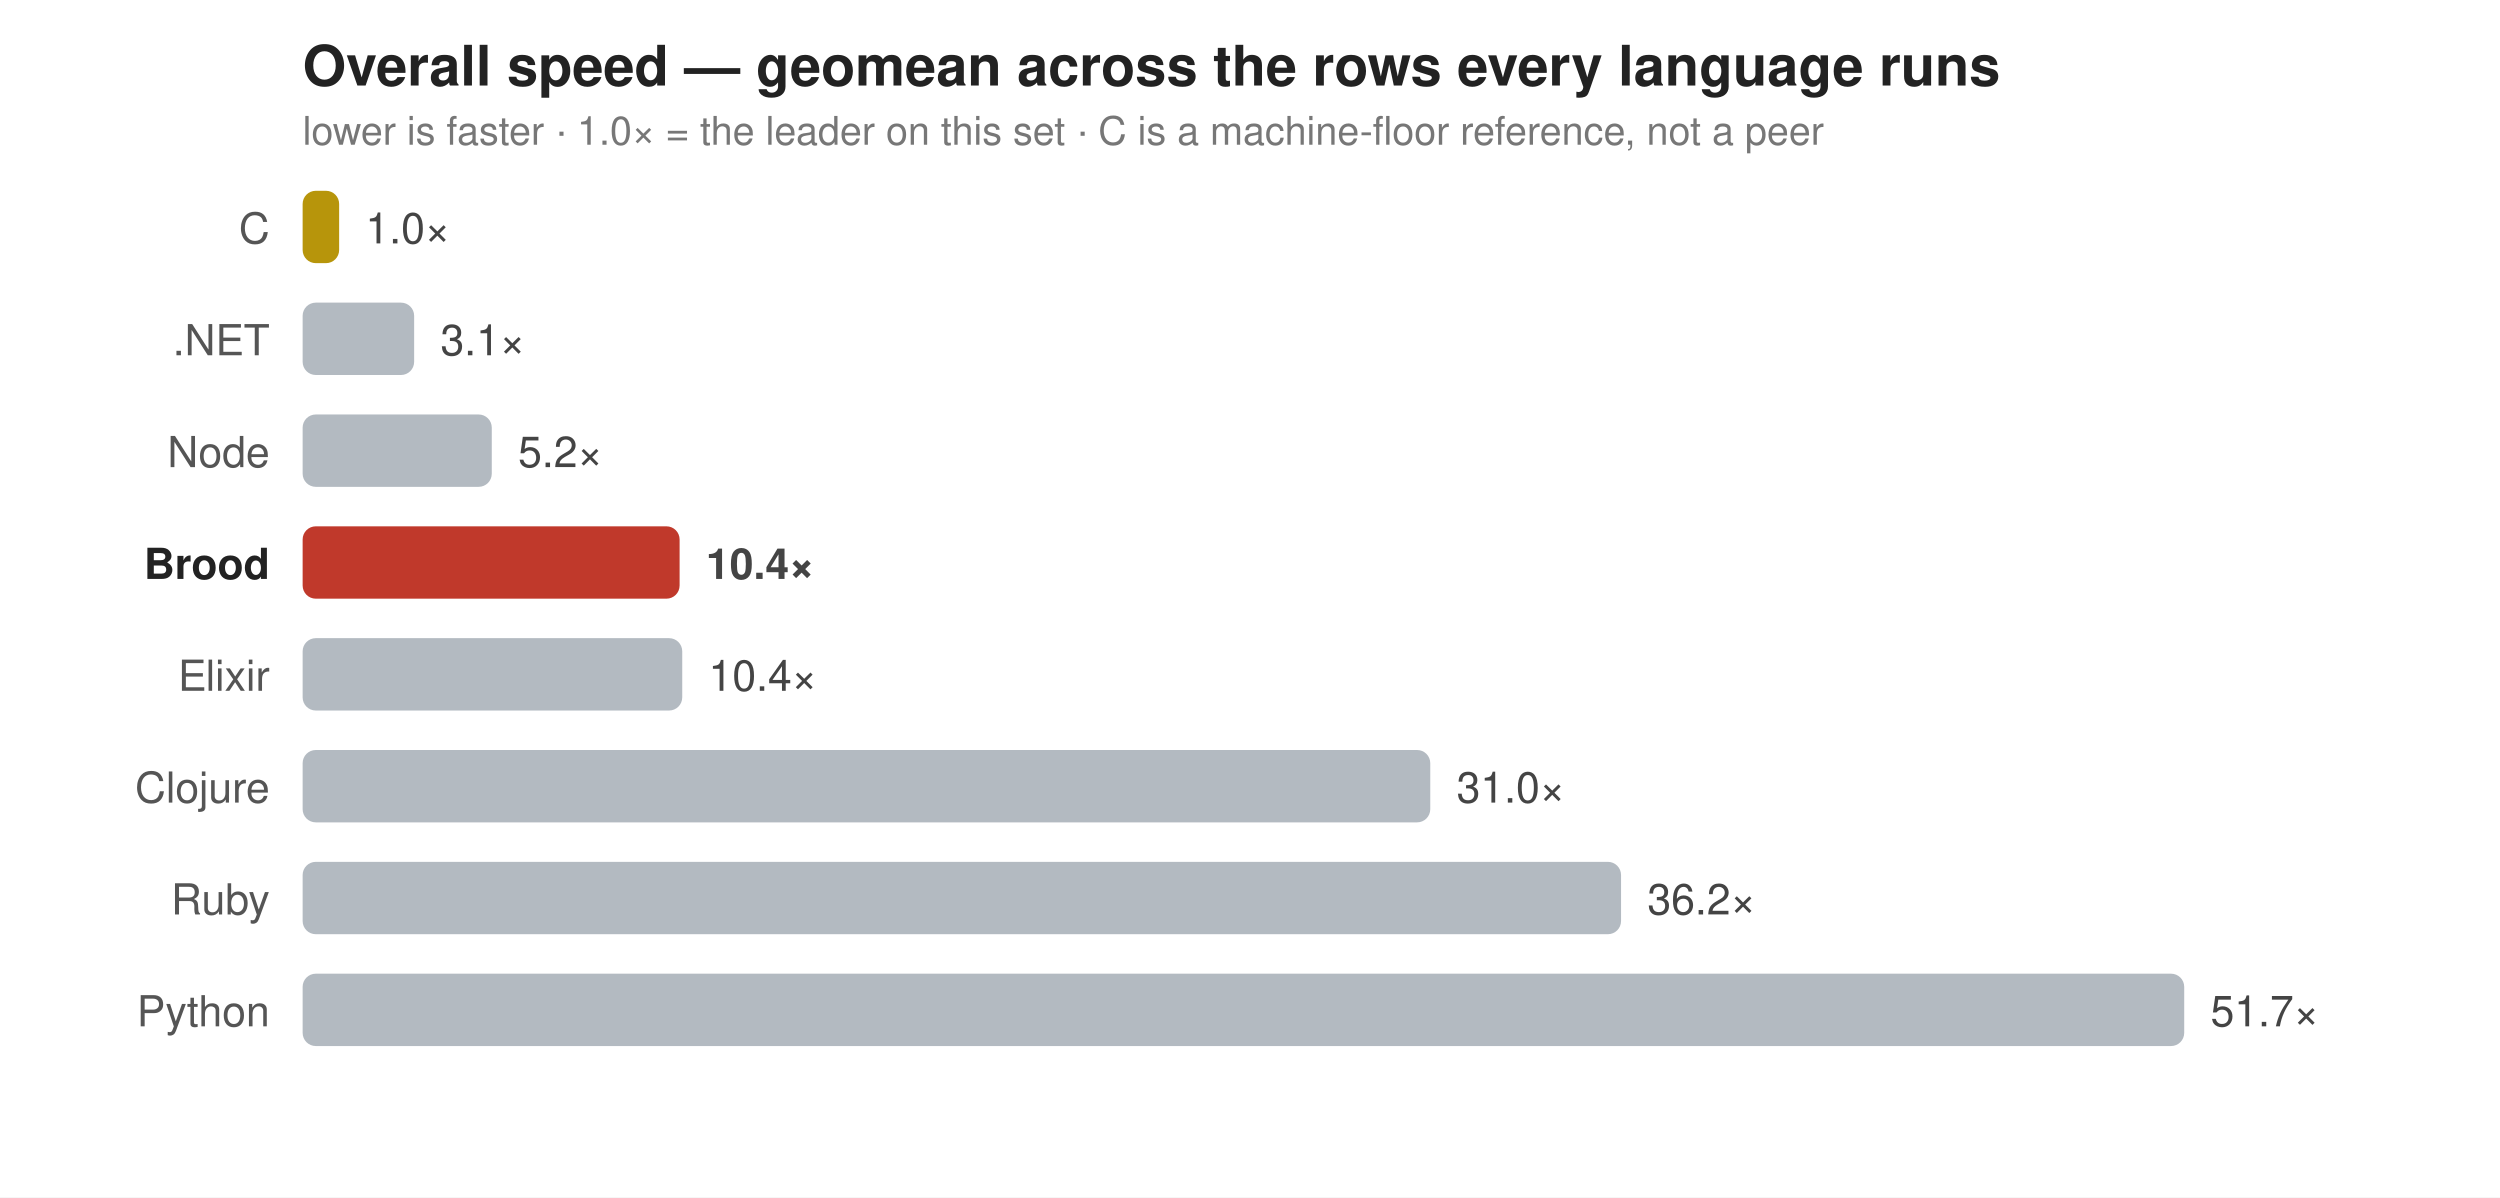
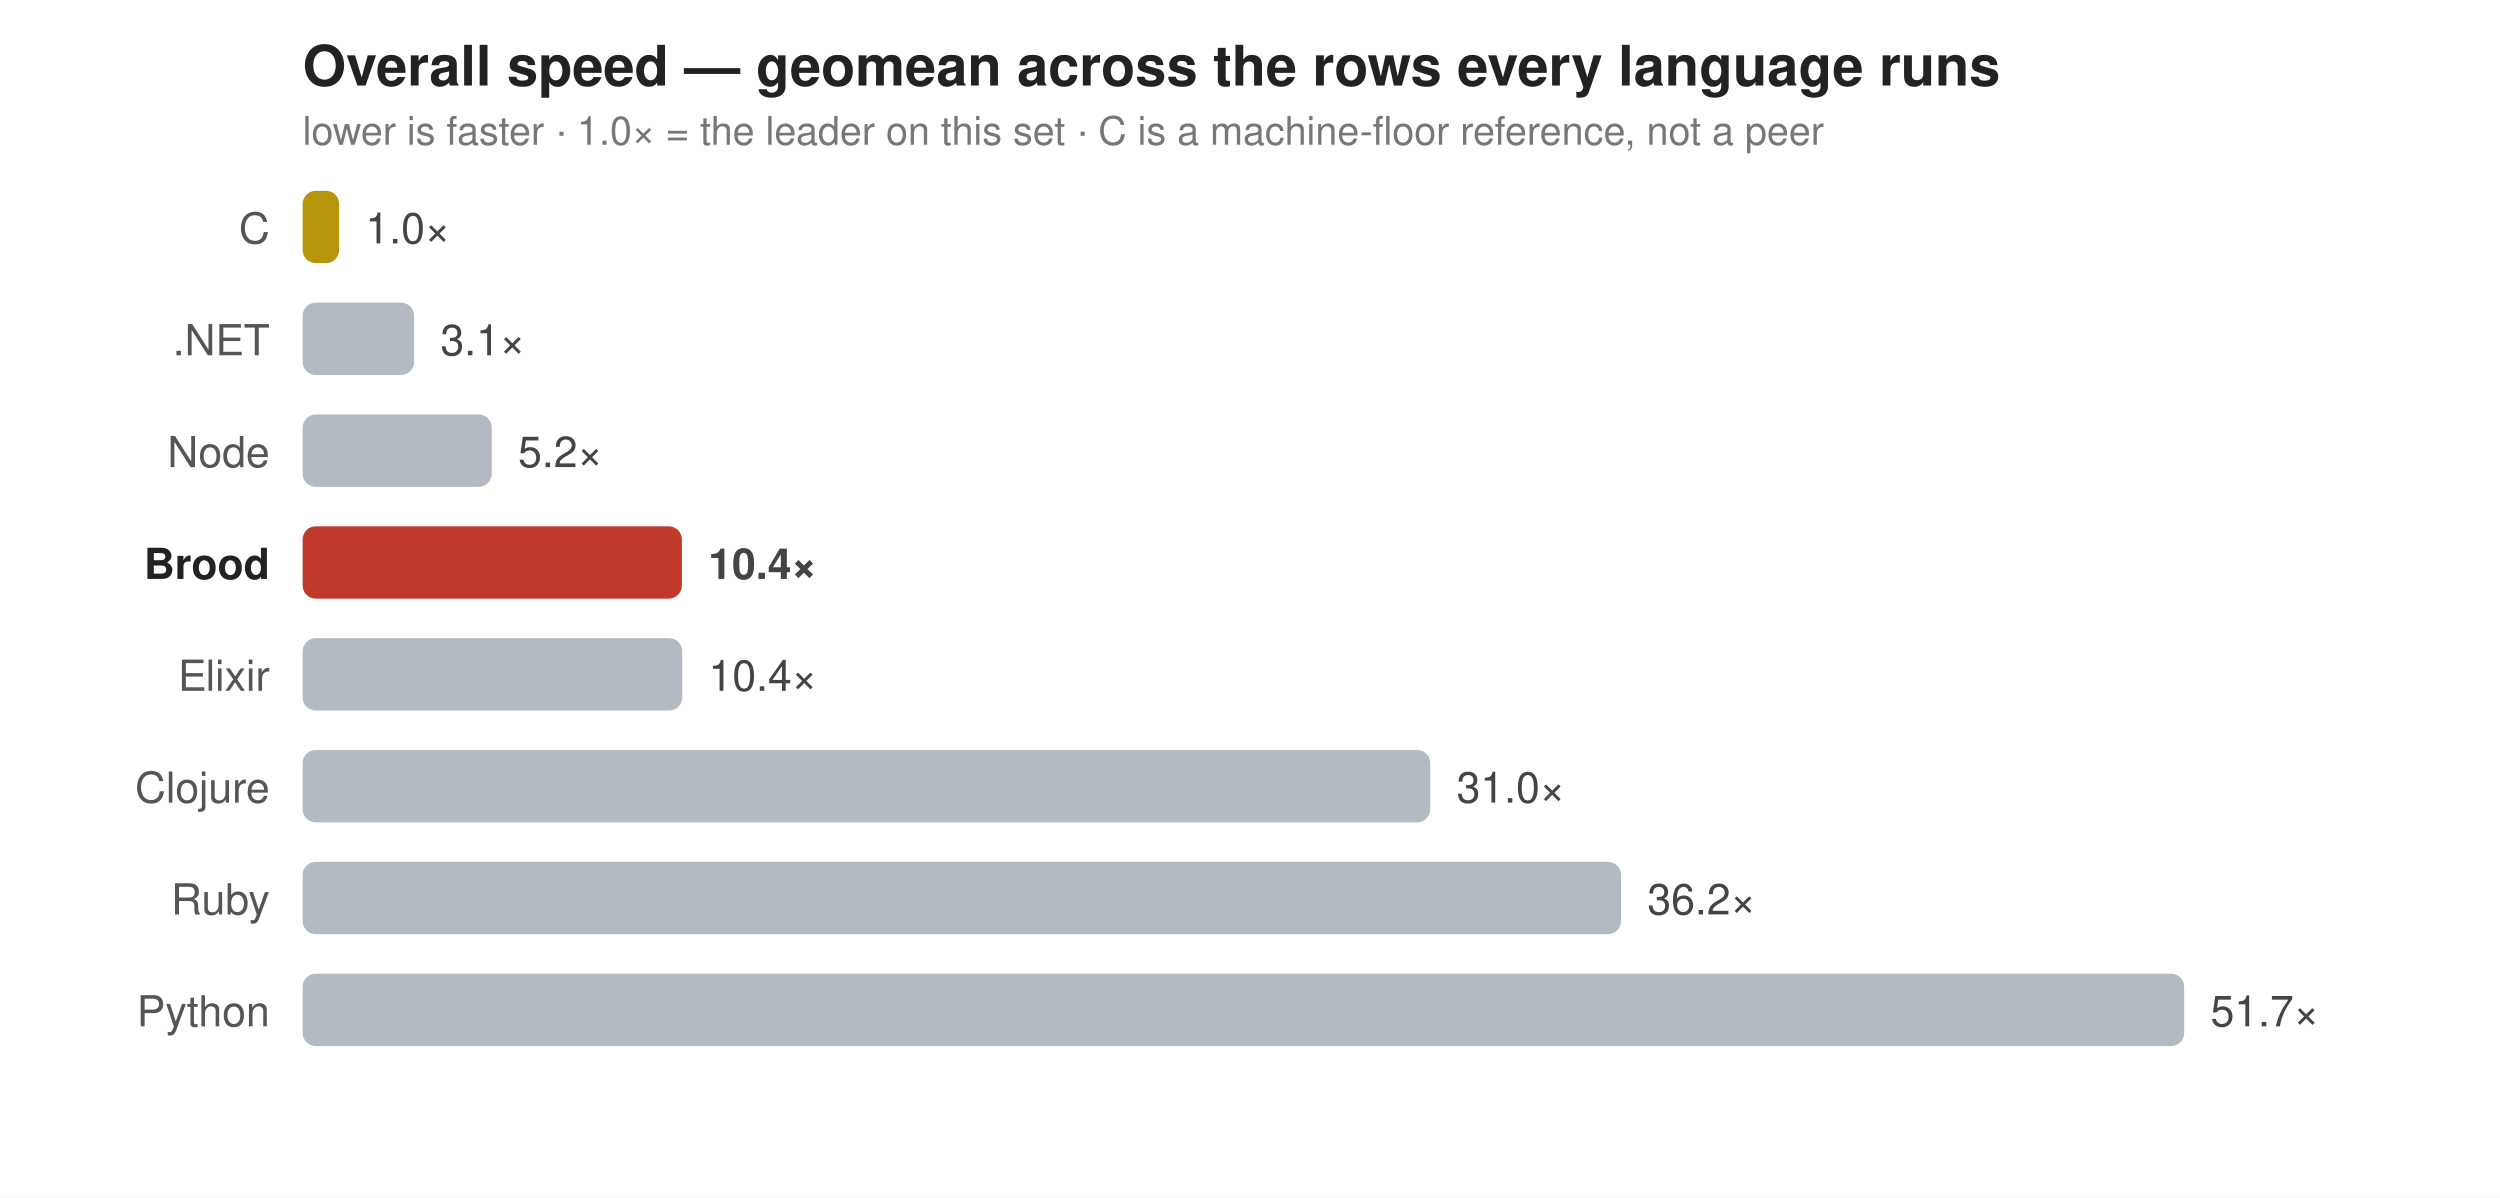
<svg xmlns="http://www.w3.org/2000/svg" width="760" height="364" viewBox="0 0 760 364" font-family="system-ui,Segoe UI,Helvetica,Arial,sans-serif">
  <rect width="760" height="364" fill="#ffffff" />
  <text x="92" y="26" font-size="17" font-weight="700" fill="#222">Overall speed — geomean across the rows every language runs</text>
  <text x="92" y="44" font-size="12" fill="#777">lower is faster · 1.0× = the leader on this set · C is a machine-floor reference, not a peer</text>
  <rect x="92" y="58" width="11.1" height="22" rx="4" fill="#b7950b" />
  <text x="82" y="74" text-anchor="end" font-size="13" font-weight="500" fill="#555">C</text>
  <text x="111.1" y="74" font-size="13" font-weight="400" fill="#444">1.0×</text>
  <rect x="92" y="92" width="33.9" height="22" rx="4" fill="#b3bac1" />
  <text x="82" y="108" text-anchor="end" font-size="13" font-weight="500" fill="#555">.NET</text>
  <text x="133.9" y="108" font-size="13" font-weight="400" fill="#444">3.1×</text>
  <rect x="92" y="126" width="57.5" height="22" rx="4" fill="#b3bac1" />
  <text x="82" y="142" text-anchor="end" font-size="13" font-weight="500" fill="#555">Node</text>
  <text x="157.5" y="142" font-size="13" font-weight="400" fill="#444">5.2×</text>
-   <rect x="92" y="160" width="114.6" height="22" rx="4" fill="#c0392b" />
+   <rect x="92" y="160" width="115.3" height="22" rx="4" fill="#c0392b" />
  <text x="82" y="176" text-anchor="end" font-size="13" font-weight="700" fill="#222">Brood</text>
-   <text x="214.6" y="176" font-size="13" font-weight="700" fill="#444">10.4×</text>
+   <text x="215.3" y="176" font-size="13" font-weight="700" fill="#444">10.4×</text>
  <rect x="92" y="194" width="115.4" height="22" rx="4" fill="#b3bac1" />
  <text x="82" y="210" text-anchor="end" font-size="13" font-weight="500" fill="#555">Elixir</text>
  <text x="215.4" y="210" font-size="13" font-weight="400" fill="#444">10.4×</text>
  <rect x="92" y="228" width="342.8" height="22" rx="4" fill="#b3bac1" />
  <text x="82" y="244" text-anchor="end" font-size="13" font-weight="500" fill="#555">Clojure</text>
  <text x="442.8" y="244" font-size="13" font-weight="400" fill="#444">31.0×</text>
  <rect x="92" y="262" width="400.8" height="22" rx="4" fill="#b3bac1" />
  <text x="82" y="278" text-anchor="end" font-size="13" font-weight="500" fill="#555">Ruby</text>
  <text x="500.8" y="278" font-size="13" font-weight="400" fill="#444">36.2×</text>
  <rect x="92" y="296" width="572.0" height="22" rx="4" fill="#b3bac1" />
  <text x="82" y="312" text-anchor="end" font-size="13" font-weight="500" fill="#555">Python</text>
  <text x="672.0" y="312" font-size="13" font-weight="400" fill="#444">51.7×</text>
</svg>
